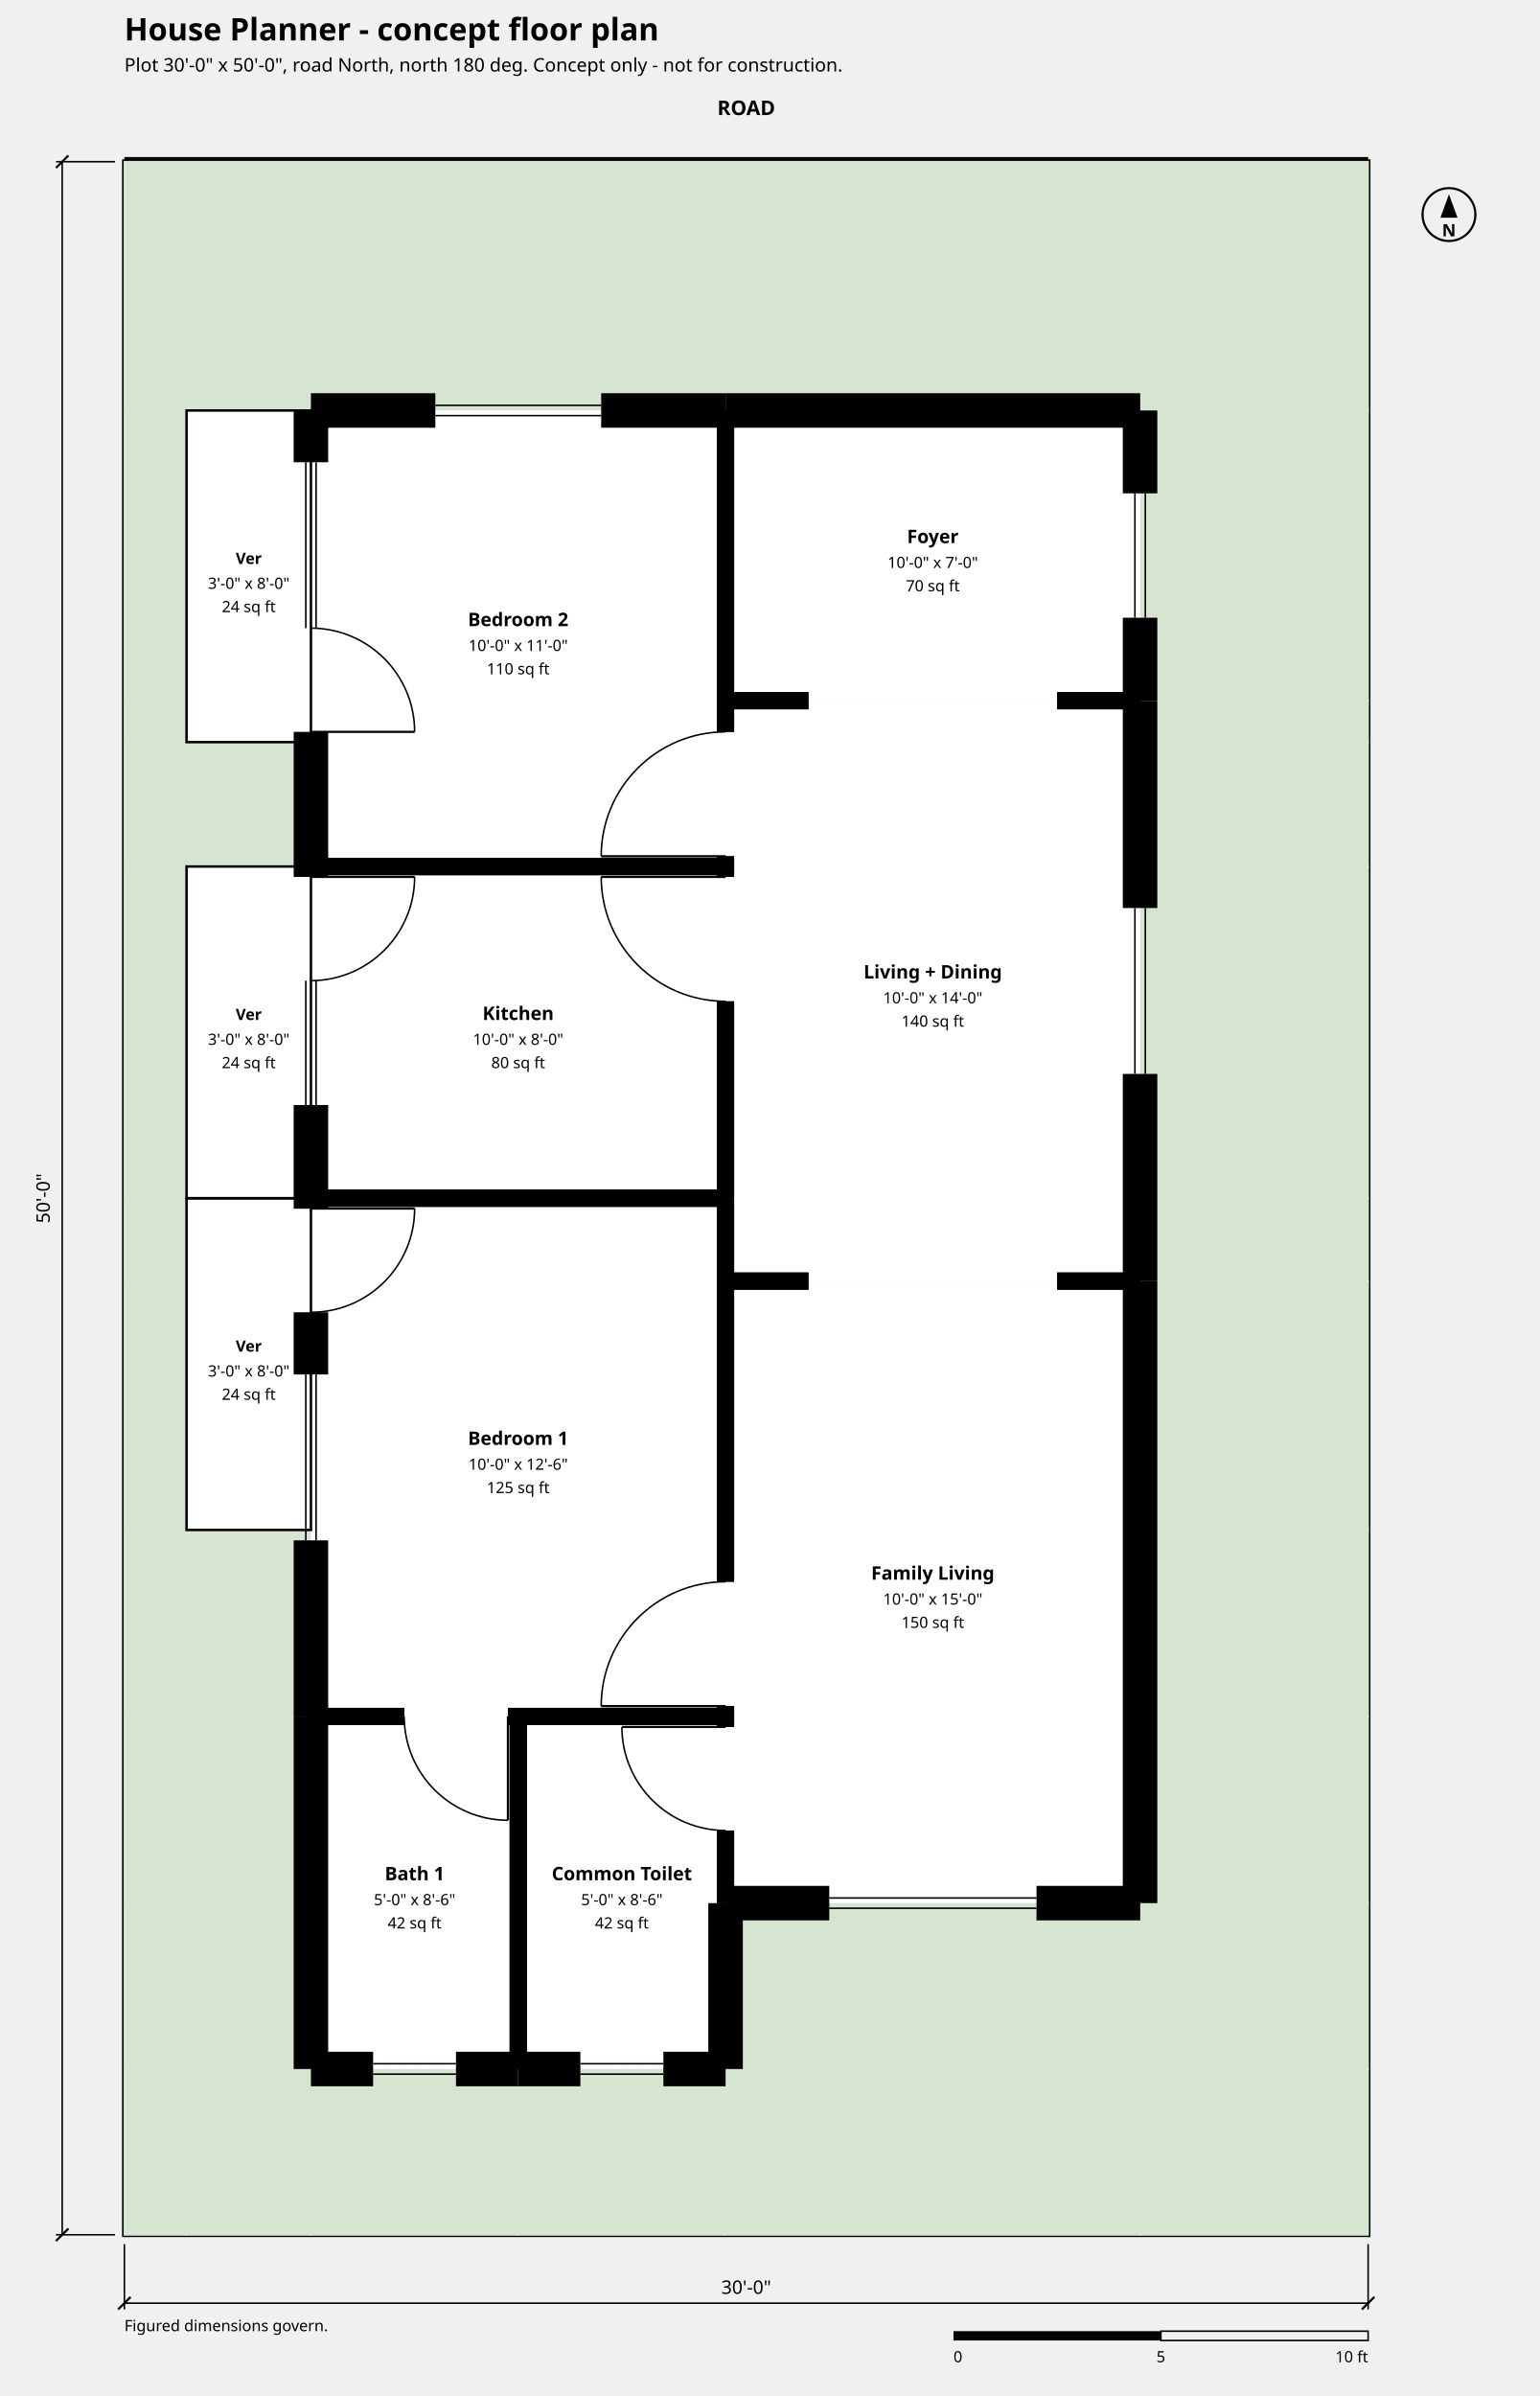
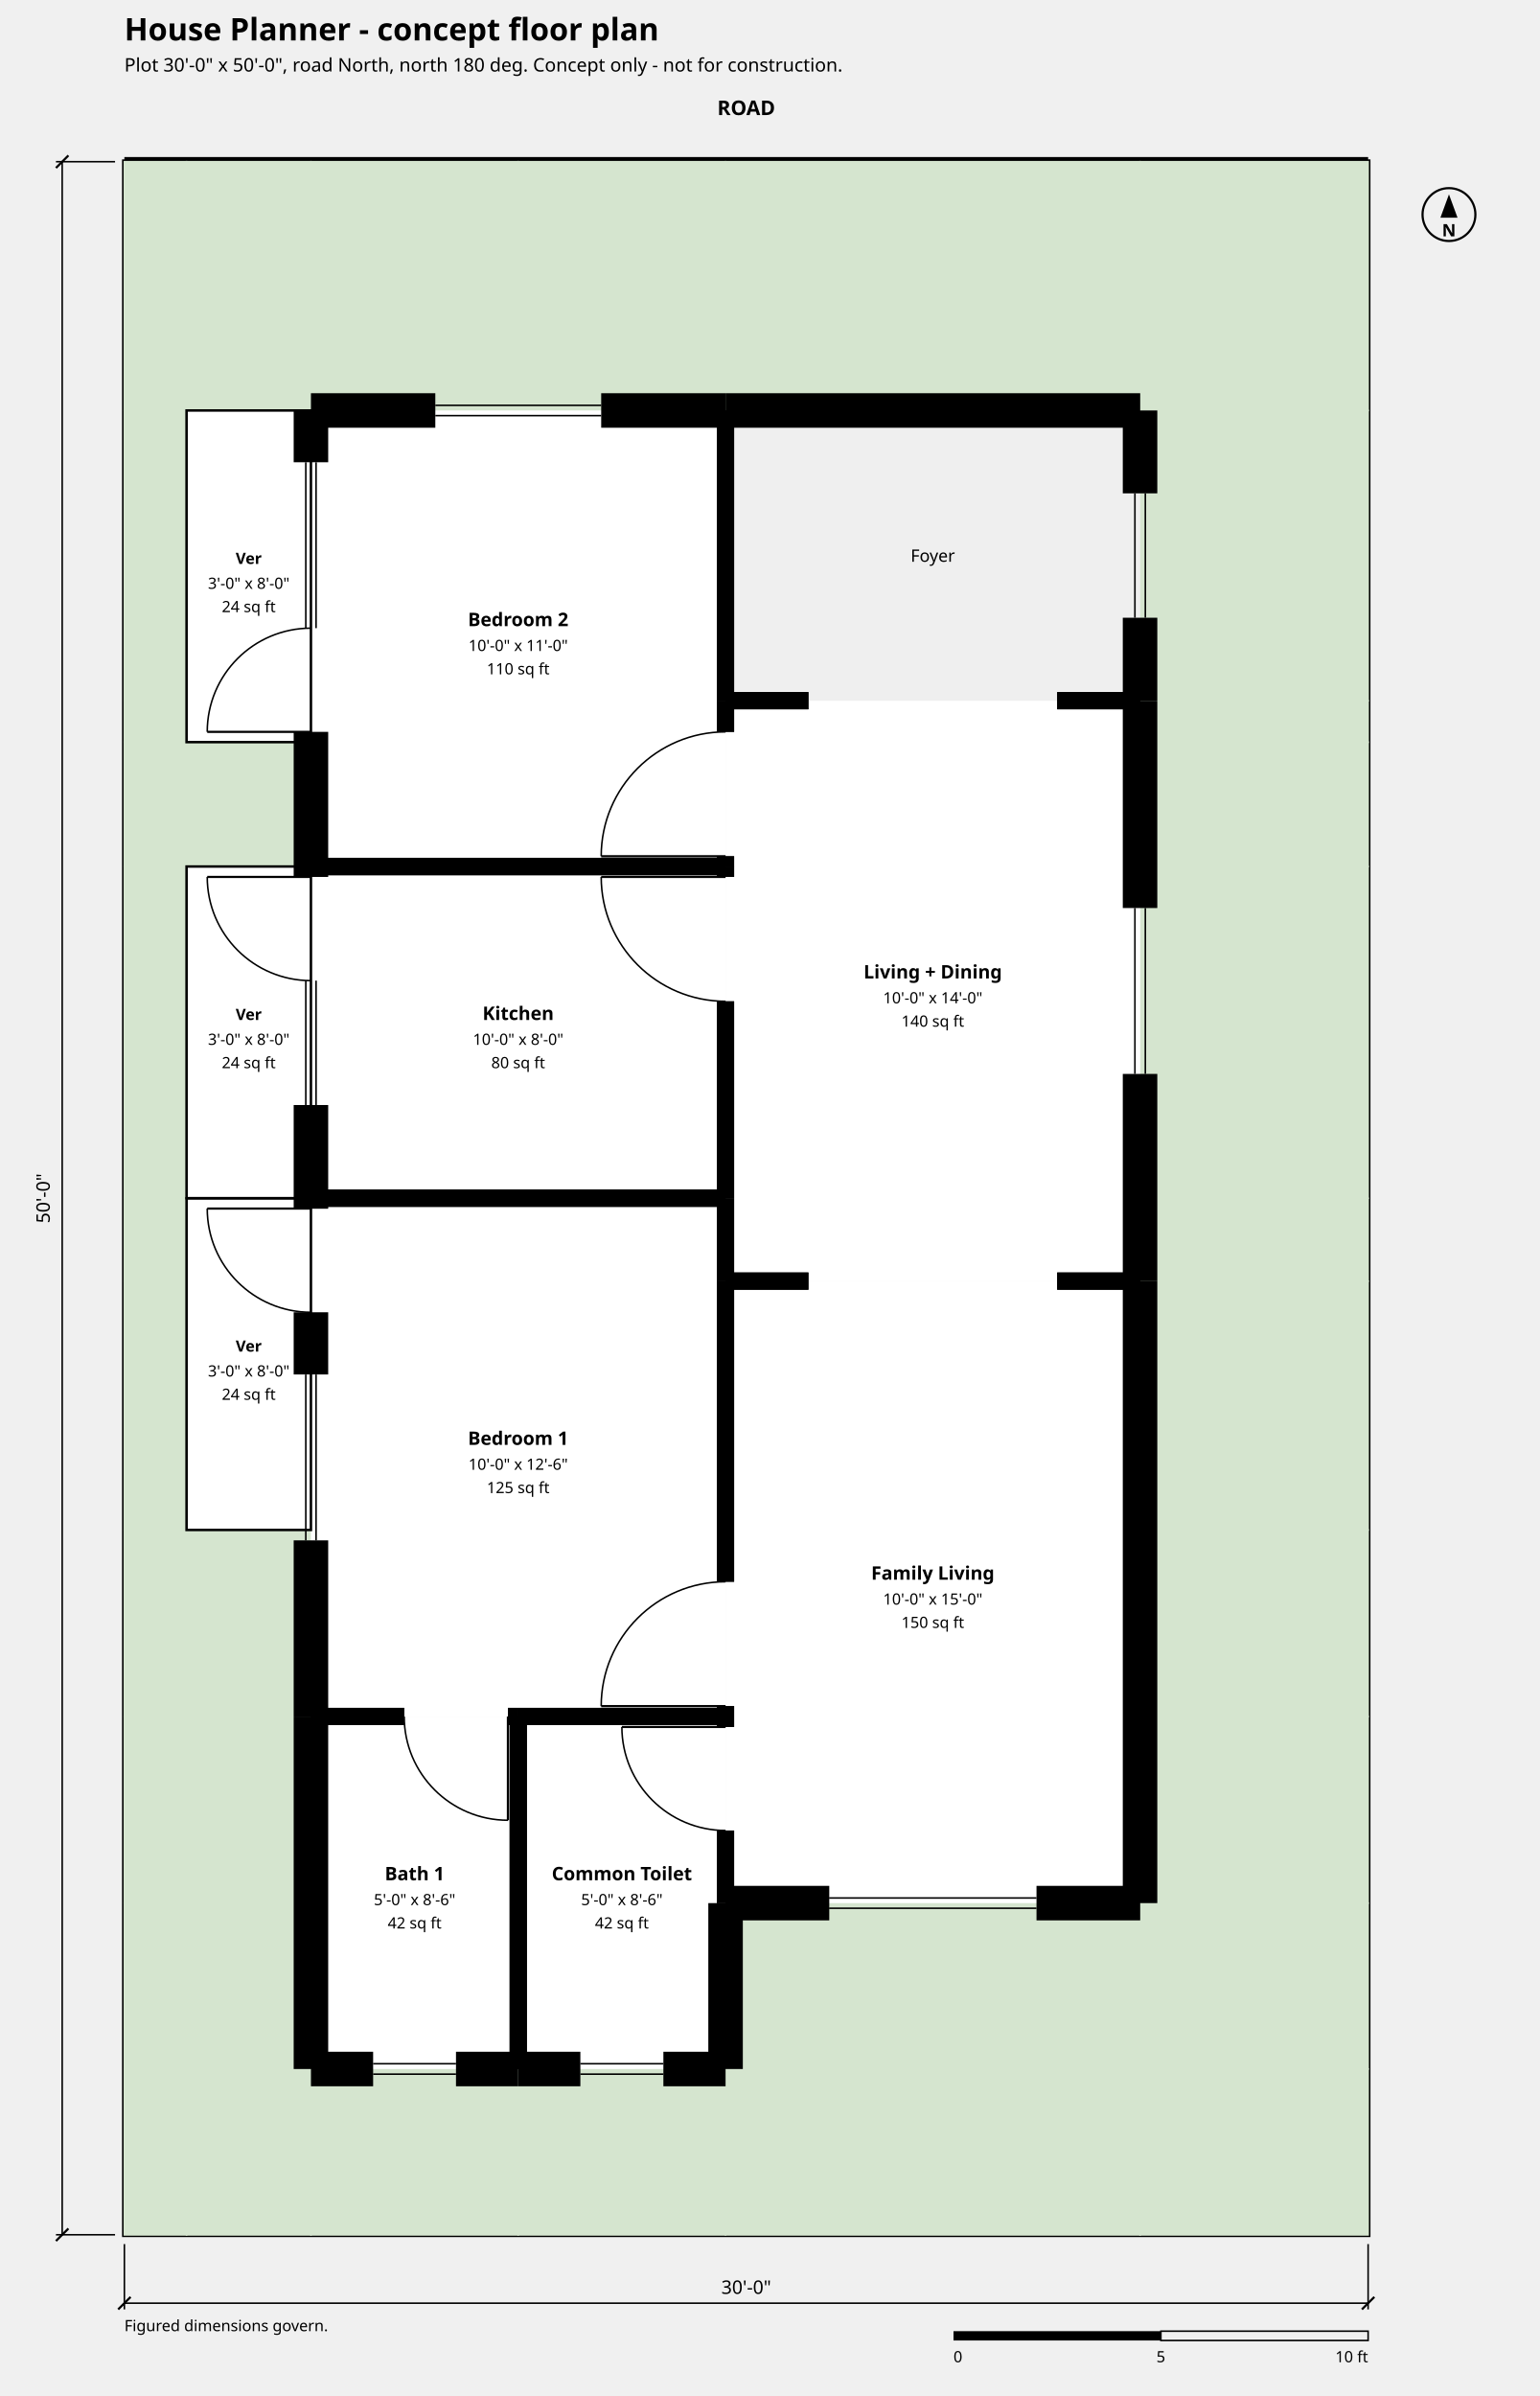
<svg xmlns="http://www.w3.org/2000/svg" viewBox="0 0 990 1541" style="width:100%;height:auto;max-width:960px;background:#fff" font-family="sans-serif">
  <text x="80" y="26" font-size="20" font-weight="bold">House Planner - concept floor plan</text>
  <text x="80" y="46" font-size="12">Plot 30'-0" x 50'-0", road North, north 180 deg. Concept only - not for construction.</text>
  <rect x="80.0" y="104.0" width="800.0" height="1333.3" fill="none" stroke="#000" stroke-width="3" />
  <rect x="120.0" y="264.0" width="720.0" height="1066.7" fill="none" stroke="#000" stroke-width="1.2" stroke-dasharray="7 4" />
  <text x="124.0" y="278.0" font-size="10">setback line</text>
  <line x1="80.0" y1="104.0" x2="880.0" y2="104.0" stroke="#000" stroke-width="6" />
  <text x="480.0" y="74.0" font-size="13" font-weight="bold" text-anchor="middle">ROAD</text>
  <rect x="79.5" y="103.5" width="41.0" height="161.0" fill="#d5e5cf" stroke="none" />
  <rect x="79.5" y="263.5" width="41.0" height="187.7" fill="#d5e5cf" stroke="none" />
  <rect x="79.5" y="450.2" width="41.0" height="27.7" fill="#d5e5cf" stroke="none" />
  <rect x="79.5" y="476.8" width="41.0" height="81.0" fill="#d5e5cf" stroke="none" />
  <rect x="79.5" y="556.8" width="41.0" height="214.3" fill="#d5e5cf" stroke="none" />
  <rect x="79.5" y="770.2" width="41.0" height="54.3" fill="#d5e5cf" stroke="none" />
  <rect x="79.5" y="823.5" width="41.0" height="161.0" fill="#d5e5cf" stroke="none" />
  <rect x="79.5" y="983.5" width="41.0" height="121.0" fill="#d5e5cf" stroke="none" />
  <rect x="79.5" y="1103.5" width="41.0" height="121.0" fill="#d5e5cf" stroke="none" />
  <rect x="79.5" y="1223.5" width="41.0" height="107.7" fill="#d5e5cf" stroke="none" />
  <rect x="79.5" y="1330.2" width="41.0" height="107.7" fill="#d5e5cf" stroke="none" />
  <rect x="119.5" y="103.5" width="81.0" height="161.0" fill="#d5e5cf" stroke="none" />
  <rect x="119.5" y="476.8" width="81.0" height="81.0" fill="#d5e5cf" stroke="none" />
  <rect x="119.5" y="983.5" width="81.0" height="121.0" fill="#d5e5cf" stroke="none" />
  <rect x="119.5" y="1103.5" width="81.0" height="121.0" fill="#d5e5cf" stroke="none" />
  <rect x="119.5" y="1223.5" width="81.0" height="107.7" fill="#d5e5cf" stroke="none" />
  <rect x="119.5" y="1330.2" width="81.0" height="107.7" fill="#d5e5cf" stroke="none" />
  <rect x="199.5" y="103.5" width="134.3" height="161.0" fill="#d5e5cf" stroke="none" />
  <rect x="199.5" y="1330.2" width="134.3" height="107.7" fill="#d5e5cf" stroke="none" />
  <rect x="332.8" y="103.5" width="134.3" height="161.0" fill="#d5e5cf" stroke="none" />
  <rect x="332.8" y="1330.2" width="134.3" height="107.7" fill="#d5e5cf" stroke="none" />
  <rect x="466.2" y="103.5" width="267.7" height="161.0" fill="#d5e5cf" stroke="none" />
  <rect x="466.2" y="1223.5" width="267.7" height="107.7" fill="#d5e5cf" stroke="none" />
  <rect x="466.2" y="1330.2" width="267.7" height="107.7" fill="#d5e5cf" stroke="none" />
  <rect x="732.8" y="103.5" width="147.7" height="161.0" fill="#d5e5cf" stroke="none" />
  <rect x="732.8" y="263.5" width="147.7" height="187.7" fill="#d5e5cf" stroke="none" />
  <rect x="732.8" y="450.2" width="147.7" height="27.7" fill="#d5e5cf" stroke="none" />
  <rect x="732.8" y="476.8" width="147.7" height="81.0" fill="#d5e5cf" stroke="none" />
  <rect x="732.8" y="556.8" width="147.7" height="214.3" fill="#d5e5cf" stroke="none" />
  <rect x="732.8" y="770.2" width="147.7" height="54.3" fill="#d5e5cf" stroke="none" />
  <rect x="732.8" y="823.5" width="147.7" height="161.0" fill="#d5e5cf" stroke="none" />
  <rect x="732.8" y="983.5" width="147.7" height="121.0" fill="#d5e5cf" stroke="none" />
  <rect x="732.8" y="1103.5" width="147.7" height="121.0" fill="#d5e5cf" stroke="none" />
  <rect x="732.8" y="1223.5" width="147.7" height="107.7" fill="#d5e5cf" stroke="none" />
  <rect x="732.8" y="1330.2" width="147.7" height="107.7" fill="#d5e5cf" stroke="none" />
  <g>
-     <rect x="466.7" y="264.0" width="266.7" height="186.7" fill="#fff" stroke="none" />
-     <text x="600.0" y="349.3" font-size="12" font-weight="bold" text-anchor="middle">Foyer</text>
-     <text x="600.0" y="365.3" font-size="10" text-anchor="middle">10'-0" x 7'-0"</text>
-     <text x="600.0" y="380.3" font-size="10" text-anchor="middle">70 sq ft</text>
+     <rect x="466.7" y="264.0" width="266.7" height="186.7" fill="#efefef" stroke="none" />
+     <text x="600.0" y="361.3" font-size="11" text-anchor="middle">Foyer</text>
  </g>
  <g>
    <rect x="466.7" y="450.7" width="266.7" height="373.3" fill="#fff" stroke="none" />
    <text x="600.0" y="629.3" font-size="12" font-weight="bold" text-anchor="middle">Living + Dining</text>
    <text x="600.0" y="645.3" font-size="10" text-anchor="middle">10'-0" x 14'-0"</text>
    <text x="600.0" y="660.3" font-size="10" text-anchor="middle">140 sq ft</text>
  </g>
  <g>
    <rect x="466.7" y="824.0" width="266.7" height="400.0" fill="#fff" stroke="none" />
    <text x="600.0" y="1016.0" font-size="12" font-weight="bold" text-anchor="middle">Family Living</text>
    <text x="600.0" y="1032.0" font-size="10" text-anchor="middle">10'-0" x 15'-0"</text>
    <text x="600.0" y="1047.0" font-size="10" text-anchor="middle">150 sq ft</text>
  </g>
  <g>
    <rect x="200.0" y="1104.0" width="133.3" height="226.7" fill="#fff" stroke="none" />
    <text x="266.7" y="1209.3" font-size="12" font-weight="bold" text-anchor="middle">Bath 1</text>
    <text x="266.7" y="1225.3" font-size="10" text-anchor="middle">5'-0" x 8'-6"</text>
    <text x="266.7" y="1240.3" font-size="10" text-anchor="middle">42 sq ft</text>
  </g>
  <g>
    <rect x="333.3" y="1104.0" width="133.3" height="226.7" fill="#fff" stroke="none" />
    <text x="400.0" y="1209.3" font-size="12" font-weight="bold" text-anchor="middle">Common Toilet</text>
    <text x="400.0" y="1225.3" font-size="10" text-anchor="middle">5'-0" x 8'-6"</text>
    <text x="400.0" y="1240.3" font-size="10" text-anchor="middle">42 sq ft</text>
  </g>
  <g>
    <rect x="200.0" y="770.7" width="266.7" height="333.3" fill="#fff" stroke="none" />
    <text x="333.3" y="929.3" font-size="12" font-weight="bold" text-anchor="middle">Bedroom 1</text>
    <text x="333.3" y="945.3" font-size="10" text-anchor="middle">10'-0" x 12'-6"</text>
    <text x="333.3" y="960.3" font-size="10" text-anchor="middle">125 sq ft</text>
  </g>
  <g>
    <rect x="200.0" y="557.3" width="266.7" height="213.3" fill="#fff" stroke="none" />
    <text x="333.3" y="656.0" font-size="12" font-weight="bold" text-anchor="middle">Kitchen</text>
    <text x="333.3" y="672.0" font-size="10" text-anchor="middle">10'-0" x 8'-0"</text>
    <text x="333.3" y="687.0" font-size="10" text-anchor="middle">80 sq ft</text>
  </g>
  <g>
    <rect x="200.0" y="264.0" width="266.7" height="293.3" fill="#fff" stroke="none" />
    <text x="333.3" y="402.7" font-size="12" font-weight="bold" text-anchor="middle">Bedroom 2</text>
    <text x="333.3" y="418.7" font-size="10" text-anchor="middle">10'-0" x 11'-0"</text>
    <text x="333.3" y="433.7" font-size="10" text-anchor="middle">110 sq ft</text>
  </g>
  <g>
    <rect x="120.0" y="770.7" width="80.0" height="213.3" fill="#fff" stroke="#000" stroke-width="1.6" />
    <text x="160.0" y="869.3" font-size="10" font-weight="bold" text-anchor="middle">Ver</text>
    <text x="160.0" y="885.3" font-size="10" text-anchor="middle">3'-0" x 8'-0"</text>
    <text x="160.0" y="900.3" font-size="10" text-anchor="middle">24 sq ft</text>
  </g>
  <g>
    <rect x="120.0" y="264.0" width="80.0" height="213.3" fill="#fff" stroke="#000" stroke-width="1.6" />
    <text x="160.0" y="362.7" font-size="10" font-weight="bold" text-anchor="middle">Ver</text>
    <text x="160.0" y="378.7" font-size="10" text-anchor="middle">3'-0" x 8'-0"</text>
    <text x="160.0" y="393.7" font-size="10" text-anchor="middle">24 sq ft</text>
  </g>
  <g>
    <rect x="120.0" y="557.3" width="80.0" height="213.3" fill="#fff" stroke="#000" stroke-width="1.6" />
    <text x="160.0" y="656.0" font-size="10" font-weight="bold" text-anchor="middle">Ver</text>
    <text x="160.0" y="672.0" font-size="10" text-anchor="middle">3'-0" x 8'-0"</text>
    <text x="160.0" y="687.0" font-size="10" text-anchor="middle">24 sq ft</text>
  </g>
  <rect x="466.7" y="445.1" width="53.3" height="11.1" fill="#000" stroke="none" />
  <rect x="680.0" y="445.1" width="53.3" height="11.1" fill="#000" stroke="none" />
  <rect x="466.7" y="252.9" width="266.7" height="22.2" fill="#000" stroke="none" />
  <rect x="722.2" y="264.0" width="22.2" height="53.3" fill="#000" stroke="none" />
  <rect x="722.2" y="397.3" width="22.2" height="53.3" fill="#000" stroke="none" />
  <rect x="461.1" y="264.0" width="11.1" height="186.7" fill="#000" stroke="none" />
  <rect x="466.7" y="818.4" width="53.3" height="11.1" fill="#000" stroke="none" />
  <rect x="680.0" y="818.4" width="53.3" height="11.1" fill="#000" stroke="none" />
  <rect x="466.7" y="445.1" width="53.3" height="11.1" fill="#000" stroke="none" />
  <rect x="680.0" y="445.1" width="53.3" height="11.1" fill="#000" stroke="none" />
  <rect x="722.2" y="450.7" width="22.2" height="133.3" fill="#000" stroke="none" />
  <rect x="722.2" y="690.7" width="22.2" height="133.3" fill="#000" stroke="none" />
  <rect x="461.1" y="770.7" width="11.1" height="53.3" fill="#000" stroke="none" />
  <rect x="461.1" y="557.3" width="11.1" height="6.7" fill="#000" stroke="none" />
  <rect x="461.1" y="644.0" width="11.1" height="126.7" fill="#000" stroke="none" />
  <rect x="461.1" y="450.7" width="11.1" height="20.0" fill="#000" stroke="none" />
  <rect x="461.1" y="550.7" width="11.1" height="6.7" fill="#000" stroke="none" />
  <rect x="466.7" y="1212.9" width="66.7" height="22.2" fill="#000" stroke="none" />
  <rect x="666.7" y="1212.9" width="66.7" height="22.2" fill="#000" stroke="none" />
  <rect x="466.7" y="818.4" width="53.3" height="11.1" fill="#000" stroke="none" />
  <rect x="680.0" y="818.4" width="53.3" height="11.1" fill="#000" stroke="none" />
  <rect x="722.2" y="824.0" width="22.2" height="400.0" fill="#000" stroke="none" />
  <rect x="461.1" y="1104.0" width="11.1" height="6.7" fill="#000" stroke="none" />
  <rect x="461.1" y="1177.3" width="11.1" height="46.7" fill="#000" stroke="none" />
  <rect x="461.1" y="824.0" width="11.1" height="193.3" fill="#000" stroke="none" />
  <rect x="461.1" y="1097.3" width="11.1" height="6.7" fill="#000" stroke="none" />
  <rect x="200.0" y="1319.6" width="40.0" height="22.2" fill="#000" stroke="none" />
  <rect x="293.3" y="1319.6" width="40.0" height="22.2" fill="#000" stroke="none" />
  <rect x="200.0" y="1098.4" width="60.0" height="11.1" fill="#000" stroke="none" />
  <rect x="326.7" y="1098.4" width="6.7" height="11.1" fill="#000" stroke="none" />
  <rect x="327.8" y="1104.0" width="11.1" height="226.7" fill="#000" stroke="none" />
  <rect x="188.9" y="1104.0" width="22.2" height="226.7" fill="#000" stroke="none" />
  <rect x="333.3" y="1319.6" width="40.0" height="22.2" fill="#000" stroke="none" />
  <rect x="426.7" y="1319.6" width="40.0" height="22.2" fill="#000" stroke="none" />
  <rect x="333.3" y="1098.4" width="133.3" height="11.1" fill="#000" stroke="none" />
  <rect x="455.6" y="1224.0" width="22.2" height="106.7" fill="#000" stroke="none" />
  <rect x="461.1" y="1104.0" width="11.1" height="6.7" fill="#000" stroke="none" />
  <rect x="461.1" y="1177.3" width="11.1" height="46.7" fill="#000" stroke="none" />
  <rect x="327.8" y="1104.0" width="11.1" height="226.7" fill="#000" stroke="none" />
  <rect x="200.0" y="1098.4" width="60.0" height="11.1" fill="#000" stroke="none" />
  <rect x="326.7" y="1098.4" width="6.7" height="11.1" fill="#000" stroke="none" />
  <rect x="333.3" y="1098.4" width="133.3" height="11.1" fill="#000" stroke="none" />
  <rect x="200.0" y="765.1" width="266.7" height="11.1" fill="#000" stroke="none" />
  <rect x="461.1" y="770.7" width="11.1" height="53.3" fill="#000" stroke="none" />
  <rect x="461.1" y="824.0" width="11.1" height="193.3" fill="#000" stroke="none" />
  <rect x="461.1" y="1097.3" width="11.1" height="6.7" fill="#000" stroke="none" />
  <rect x="188.9" y="770.7" width="22.2" height="6.7" fill="#000" stroke="none" />
  <rect x="188.9" y="844.0" width="22.2" height="40.0" fill="#000" stroke="none" />
  <rect x="188.9" y="990.7" width="22.2" height="113.3" fill="#000" stroke="none" />
  <rect x="200.0" y="765.1" width="266.7" height="11.1" fill="#000" stroke="none" />
  <rect x="200.0" y="551.8" width="266.7" height="11.1" fill="#000" stroke="none" />
  <rect x="461.1" y="557.3" width="11.1" height="6.7" fill="#000" stroke="none" />
  <rect x="461.1" y="644.0" width="11.1" height="126.7" fill="#000" stroke="none" />
  <rect x="188.9" y="557.3" width="22.2" height="6.7" fill="#000" stroke="none" />
  <rect x="188.9" y="630.7" width="22.2" height="0.0" fill="#000" stroke="none" />
  <rect x="188.9" y="710.7" width="22.2" height="60.0" fill="#000" stroke="none" />
  <rect x="200.0" y="551.8" width="266.7" height="11.1" fill="#000" stroke="none" />
  <rect x="200.0" y="252.9" width="80.0" height="22.2" fill="#000" stroke="none" />
  <rect x="386.7" y="252.9" width="80.0" height="22.2" fill="#000" stroke="none" />
  <rect x="461.1" y="264.0" width="11.1" height="186.7" fill="#000" stroke="none" />
  <rect x="461.1" y="450.7" width="11.1" height="20.0" fill="#000" stroke="none" />
  <rect x="461.1" y="550.7" width="11.1" height="6.7" fill="#000" stroke="none" />
  <rect x="188.9" y="264.0" width="22.2" height="33.3" fill="#000" stroke="none" />
  <rect x="188.9" y="404.0" width="22.2" height="0.0" fill="#000" stroke="none" />
  <rect x="188.9" y="470.7" width="22.2" height="86.7" fill="#000" stroke="none" />
  <line x1="466.7" y1="1097.3" x2="386.7" y2="1097.3" stroke="#000" stroke-width="1.4" />
  <path d="M 386.7 1097.3 A 80.0 80.0 0 0 1 466.7 1017.3" fill="none" stroke="#000" stroke-width="1" />
  <line x1="466.7" y1="550.7" x2="386.7" y2="550.7" stroke="#000" stroke-width="1.4" />
  <path d="M 386.7 550.7 A 80.0 80.0 0 0 1 466.7 470.7" fill="none" stroke="#000" stroke-width="1" />
  <line x1="466.7" y1="564.0" x2="386.7" y2="564.0" stroke="#000" stroke-width="1.4" />
  <path d="M 386.7 564.0 A 80.0 80.0 0 0 0 466.7 644.0" fill="none" stroke="#000" stroke-width="1" />
-   <line x1="200.0" y1="564.0" x2="266.7" y2="564.0" stroke="#000" stroke-width="1.4" />
-   <path d="M 266.7 564.0 A 66.7 66.7 0 0 1 200.0 630.7" fill="none" stroke="#000" stroke-width="1" />
+   <line x1="200.0" y1="564.0" x2="133.3" y2="564.0" stroke="#000" stroke-width="1.4" />
+   <path d="M 133.3 564.0 A 66.7 66.7 0 0 0 200.0 630.7" fill="none" stroke="#000" stroke-width="1" />
  <line x1="326.7" y1="1104.0" x2="326.7" y2="1170.7" stroke="#000" stroke-width="1.4" />
  <path d="M 326.7 1170.7 A 66.7 66.7 0 0 1 260.0 1104.0" fill="none" stroke="#000" stroke-width="1" />
  <line x1="466.7" y1="1110.7" x2="400.0" y2="1110.7" stroke="#000" stroke-width="1.4" />
  <path d="M 400.0 1110.7 A 66.7 66.7 0 0 0 466.7 1177.3" fill="none" stroke="#000" stroke-width="1" />
-   <line x1="200.0" y1="777.3" x2="266.7" y2="777.3" stroke="#000" stroke-width="1.4" />
-   <path d="M 266.7 777.3 A 66.7 66.7 0 0 1 200.0 844.0" fill="none" stroke="#000" stroke-width="1" />
-   <line x1="200.0" y1="470.7" x2="266.7" y2="470.7" stroke="#000" stroke-width="1.4" />
-   <path d="M 266.7 470.7 A 66.7 66.7 0 0 0 200.0 404.0" fill="none" stroke="#000" stroke-width="1" />
+   <line x1="200.0" y1="777.3" x2="133.3" y2="777.3" stroke="#000" stroke-width="1.4" />
+   <path d="M 133.3 777.3 A 66.7 66.7 0 0 0 200.0 844.0" fill="none" stroke="#000" stroke-width="1" />
+   <line x1="200.0" y1="470.7" x2="133.3" y2="470.7" stroke="#000" stroke-width="1.4" />
+   <path d="M 133.3 470.7 A 66.7 66.7 0 0 1 200.0 404.0" fill="none" stroke="#000" stroke-width="1" />
  <line x1="196.7" y1="884.0" x2="196.7" y2="990.7" stroke="#000" stroke-width="1" />
  <line x1="203.3" y1="884.0" x2="203.3" y2="990.7" stroke="#000" stroke-width="1" />
  <line x1="280.0" y1="267.3" x2="386.7" y2="267.3" stroke="#000" stroke-width="1" />
  <line x1="280.0" y1="260.7" x2="386.7" y2="260.7" stroke="#000" stroke-width="1" />
  <line x1="196.7" y1="297.3" x2="196.7" y2="404.0" stroke="#000" stroke-width="1" />
  <line x1="203.3" y1="297.3" x2="203.3" y2="404.0" stroke="#000" stroke-width="1" />
  <line x1="730.0" y1="584.0" x2="730.0" y2="690.7" stroke="#000" stroke-width="1" />
  <line x1="736.7" y1="584.0" x2="736.7" y2="690.7" stroke="#000" stroke-width="1" />
  <line x1="533.3" y1="1227.3" x2="666.7" y2="1227.3" stroke="#000" stroke-width="1" />
  <line x1="533.3" y1="1220.7" x2="666.7" y2="1220.7" stroke="#000" stroke-width="1" />
  <line x1="730.0" y1="317.3" x2="730.0" y2="397.3" stroke="#000" stroke-width="1" />
  <line x1="736.7" y1="317.3" x2="736.7" y2="397.3" stroke="#000" stroke-width="1" />
  <line x1="196.7" y1="630.7" x2="196.7" y2="710.7" stroke="#000" stroke-width="1" />
  <line x1="203.3" y1="630.7" x2="203.3" y2="710.7" stroke="#000" stroke-width="1" />
  <line x1="240.0" y1="1334.0" x2="293.3" y2="1334.0" stroke="#000" stroke-width="1" />
  <line x1="240.0" y1="1327.3" x2="293.3" y2="1327.3" stroke="#000" stroke-width="1" />
  <line x1="373.3" y1="1334.0" x2="426.7" y2="1334.0" stroke="#000" stroke-width="1" />
  <line x1="373.3" y1="1327.3" x2="426.7" y2="1327.3" stroke="#000" stroke-width="1" />
  <line x1="80.0" y1="1443.3" x2="80.0" y2="1485.3" stroke="#000" stroke-width="1" />
  <line x1="880.0" y1="1443.3" x2="880.0" y2="1485.3" stroke="#000" stroke-width="1" />
  <line x1="80.0" y1="1481.3" x2="880.0" y2="1481.3" stroke="#000" stroke-width="1" />
  <line x1="76.0" y1="1485.3" x2="84.0" y2="1477.3" stroke="#000" stroke-width="1.4" />
  <line x1="876.0" y1="1485.3" x2="884.0" y2="1477.3" stroke="#000" stroke-width="1.4" />
  <text x="480.0" y="1475.3" font-size="12" text-anchor="middle">30'-0"</text>
  <line x1="74.0" y1="104.0" x2="36.0" y2="104.0" stroke="#000" stroke-width="1" />
  <line x1="74.0" y1="1437.3" x2="36.0" y2="1437.3" stroke="#000" stroke-width="1" />
  <line x1="40.0" y1="104.0" x2="40.0" y2="1437.3" stroke="#000" stroke-width="1" />
  <line x1="36.0" y1="108.0" x2="44.0" y2="100.0" stroke="#000" stroke-width="1.4" />
  <line x1="36.0" y1="1441.3" x2="44.0" y2="1433.3" stroke="#000" stroke-width="1.4" />
  <text x="32.0" y="770.7" font-size="12" text-anchor="middle" transform="rotate(-90 32.0 770.7)">50'-0"</text>
  <g>
    <circle cx="932.0" cy="138.0" r="17" fill="none" stroke="#000" stroke-width="1.4" />
    <polygon points="932.0,125.0 926.5,140.0 937.5,140.0" fill="#000" />
    <text x="932.0" y="152.0" font-size="11" font-weight="bold" text-anchor="middle">N</text>
  </g>
  <g>
    <rect x="613.3" y="1499.3" width="133.3" height="6" fill="#000" />
    <rect x="746.7" y="1499.3" width="133.3" height="6" fill="none" stroke="#000" stroke-width="1" />
    <text x="613.3" y="1519.3" font-size="10">0</text>
    <text x="746.7" y="1519.3" font-size="10" text-anchor="middle">5</text>
    <text x="880.0" y="1519.3" font-size="10" text-anchor="end">10 ft</text>
  </g>
  <text x="80.0" y="1499.3" font-size="10">Figured dimensions govern.</text>
</svg>
